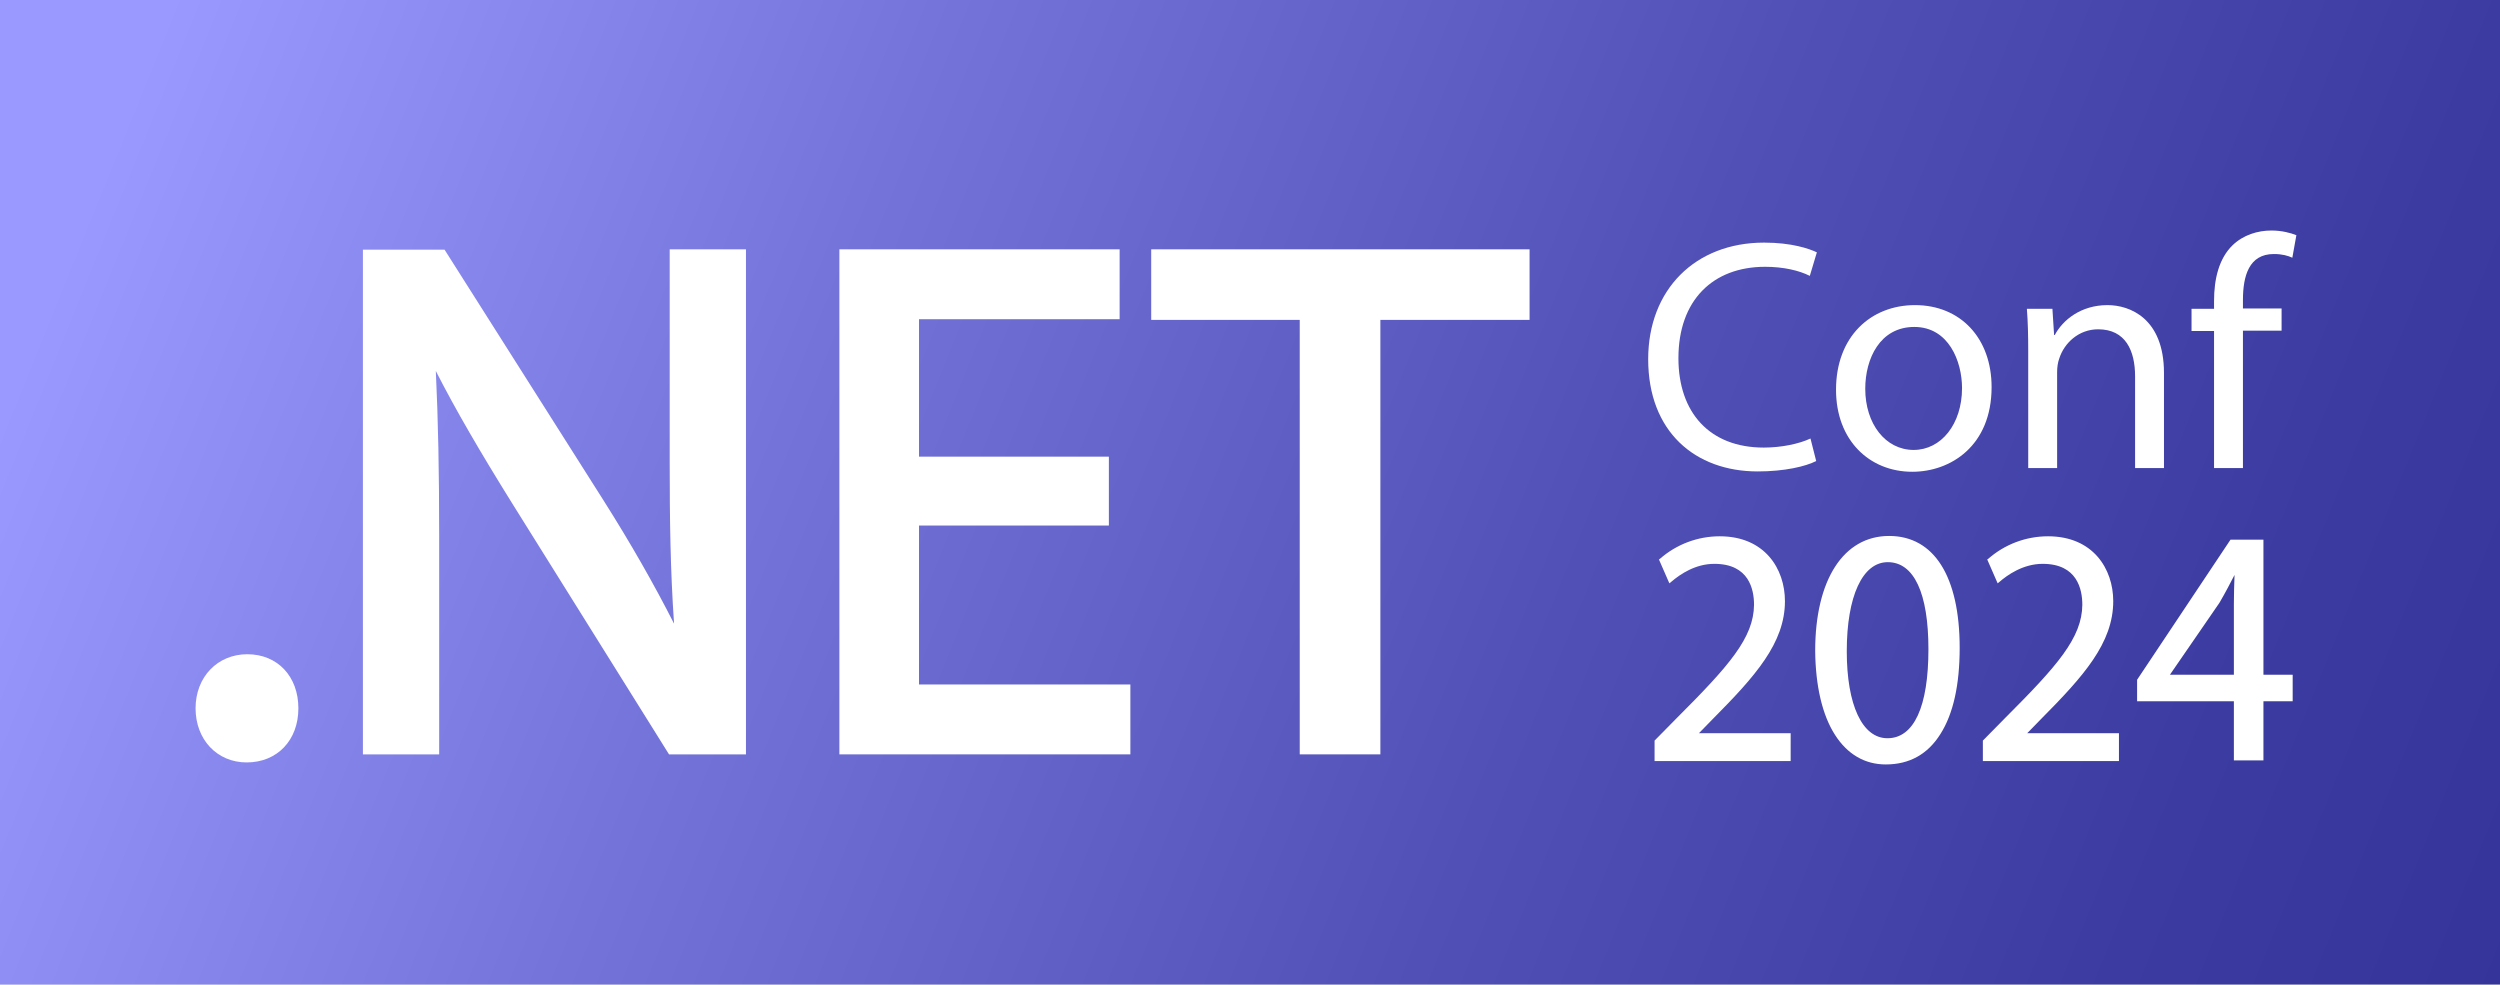
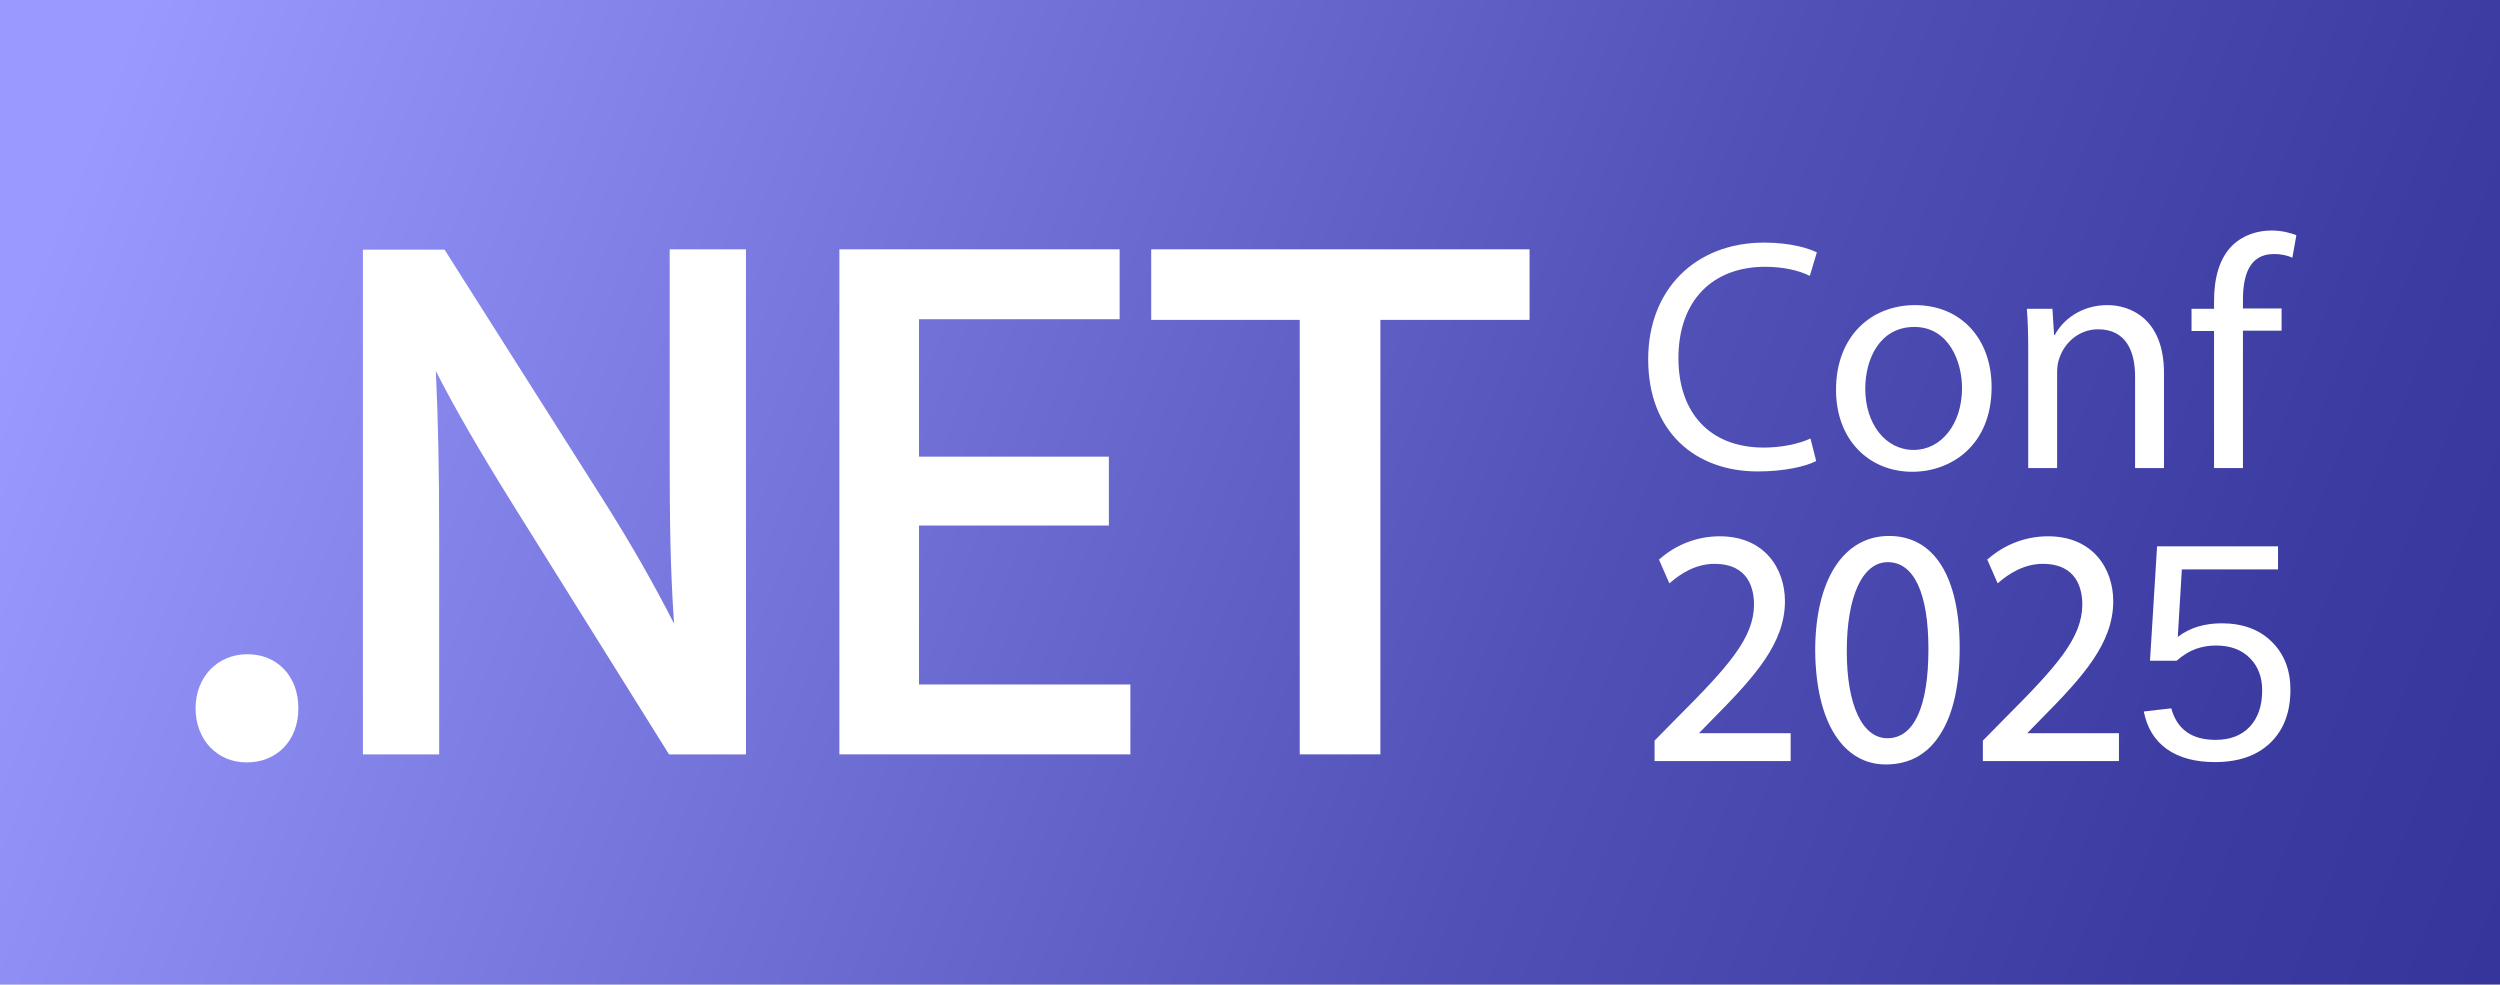
- <svg xmlns="http://www.w3.org/2000/svg" version="1.1" id="Layer_1" x="0px" y="0px" viewBox="0 0 744 293" style="enable-background:new 0 0 744 293;" xml:space="preserve">
-   <style type="text/css">
- 	.st0{fill:url(#SVGID_1_);}
- 	.st1{fill:#FFFFFF;}
- </style>
-   <linearGradient id="SVGID_1_" gradientUnits="userSpaceOnUse" x1="44.859" y1="5389.252" x2="760.042" y2="5679.005" gradientTransform="matrix(1 0 0 1 0 -5375.292)">
-     <stop offset="0" style="stop-color:#9999FF" />
-     <stop offset="0.282" style="stop-color:#7373D9" />
-     <stop offset="0.586" style="stop-color:#5050B6" />
-     <stop offset="0.836" style="stop-color:#3B3BA1" />
-     <stop offset="1" style="stop-color:#333399" />
-   </linearGradient>
-   <rect y="0" class="st0" width="744" height="293" />
+ <svg xmlns="http://www.w3.org/2000/svg" width="100%" height="100%" viewBox="0 0 744 293" version="1.1" xml:space="preserve" style="fill-rule:evenodd;clip-rule:evenodd;stroke-linejoin:round;stroke-miterlimit:2;">
+   <rect x="0" y="0" width="744" height="293" style="fill:url(#_Linear1);" />
  <g>
    <g>
-       <path class="st1" d="M73.6,194.7c-8.9,0-15.4,6.8-15.4,16.1s6.4,16.1,15.2,16.1c9.1,0,15.4-6.6,15.4-16.1S82.6,194.7,73.6,194.7z" />
-       <path class="st1" d="M199.3,137.5c0,17.1,0.2,32.3,1.3,48.1c-6-11.8-12.9-23.9-21-36.7l-47.3-74.6H108v150.2h22.7v-64.6    c0-19.7-0.3-34.8-1-49.5c5.8,11.4,13.2,24.1,22.6,39.2l46.8,74.9H222V74.2h-22.7V137.5z" />
-       <polygon class="st1" points="273.5,156.4 330,156.4 330,135.9 273.5,135.9 273.5,95 333.2,95 333.2,74.2 249.8,74.2 249.8,224.5     336.4,224.5 336.4,203.7 273.5,203.7   " />
-       <polygon class="st1" points="342.6,74.2 342.6,95.2 386.8,95.2 386.8,224.5 410.8,224.5 410.8,95.2 455.2,95.2 455.2,74.2   " />
+       <path d="M73.6,194.7C64.7,194.7 58.2,201.5 58.2,210.8C58.2,220.1 64.6,226.9 73.4,226.9C82.5,226.9 88.8,220.3 88.8,210.8C88.8,201.3 82.6,194.7 73.6,194.7Z" style="fill:white;fill-rule:nonzero;" />
+       <path d="M199.3,137.5C199.3,154.6 199.5,169.8 200.6,185.6C194.6,173.8 187.7,161.7 179.6,148.9L132.3,74.3L108,74.3L108,224.5L130.7,224.5L130.7,159.9C130.7,140.2 130.4,125.1 129.7,110.4C135.5,121.8 142.9,134.5 152.3,149.6L199.1,224.5L222,224.5L222,74.2L199.3,74.2L199.3,137.5Z" style="fill:white;fill-rule:nonzero;" />
+       <path d="M273.5,156.4L330,156.4L330,135.9L273.5,135.9L273.5,95L333.2,95L333.2,74.2L249.8,74.2L249.8,224.5L336.4,224.5L336.4,203.7L273.5,203.7L273.5,156.4Z" style="fill:white;fill-rule:nonzero;" />
+       <path d="M342.6,74.2L342.6,95.2L386.8,95.2L386.8,224.5L410.8,224.5L410.8,95.2L455.2,95.2L455.2,74.2L342.6,74.2Z" style="fill:white;fill-rule:nonzero;" />
    </g>
    <g>
-       <path class="st1" d="M540.5,137.2c-3.1,1.6-9.4,3.1-17.4,3.1c-18.6,0-32.6-11.8-32.6-33.4c0-20.7,14-34.7,34.5-34.7    c8.2,0,13.4,1.8,15.7,2.9l-2.1,7c-3.2-1.6-7.8-2.7-13.3-2.7c-15.5,0-25.8,9.9-25.8,27.2c0,16.2,9.3,26.6,25.4,26.6    c5.2,0,10.5-1.1,13.9-2.7L540.5,137.2z" />
-       <path class="st1" d="M592.7,115.2c0,17.5-12.2,25.2-23.6,25.2c-12.8,0-22.7-9.4-22.7-24.4c0-15.9,10.4-25.2,23.5-25.2    C583.5,90.8,592.7,100.7,592.7,115.2z M555.1,115.7c0,10.4,6,18.2,14.4,18.2c8.2,0,14.4-7.7,14.4-18.4c0-8-4-18.2-14.2-18.2    C559.5,97.3,555.1,106.7,555.1,115.7z" />
-       <path class="st1" d="M603.6,104.7c0-4.9-0.1-8.9-0.4-12.8h7.6l0.5,7.8h0.2c2.4-4.5,7.8-8.9,15.7-8.9c6.6,0,16.8,3.9,16.8,20.2    v28.3h-8.6V112c0-7.6-2.8-14-11-14c-5.7,0-10.1,4-11.6,8.8c-0.4,1.1-0.6,2.5-0.6,4v28.5h-8.6L603.6,104.7L603.6,104.7z" />
-       <path class="st1" d="M658.9,139.3V98.5h-6.7v-6.6h6.7v-2.3c0-6.7,1.5-12.7,5.5-16.6c3.2-3.1,7.5-4.4,11.6-4.4c3,0,5.7,0.7,7.4,1.4    l-1.2,6.7c-1.3-0.6-3-1.1-5.5-1.1c-7.4,0-9.2,6.5-9.2,13.7v2.5H679v6.6h-11.5v40.9L658.9,139.3L658.9,139.3z" />
+       <path d="M540.5,137.2C537.4,138.8 531.1,140.3 523.1,140.3C504.5,140.3 490.5,128.5 490.5,106.9C490.5,86.2 504.5,72.2 525,72.2C533.2,72.2 538.4,74 540.7,75.1L538.6,82.1C535.4,80.5 530.8,79.4 525.3,79.4C509.8,79.4 499.5,89.3 499.5,106.6C499.5,122.8 508.8,133.2 524.9,133.2C530.1,133.2 535.4,132.1 538.8,130.5L540.5,137.2Z" style="fill:white;fill-rule:nonzero;" />
+       <path d="M592.7,115.2C592.7,132.7 580.5,140.4 569.1,140.4C556.3,140.4 546.4,131 546.4,116C546.4,100.1 556.8,90.8 569.9,90.8C583.5,90.8 592.7,100.7 592.7,115.2ZM555.1,115.7C555.1,126.1 561.1,133.9 569.5,133.9C577.7,133.9 583.9,126.2 583.9,115.5C583.9,107.5 579.9,97.3 569.7,97.3C559.5,97.3 555.1,106.7 555.1,115.7Z" style="fill:white;fill-rule:nonzero;" />
+       <path d="M603.6,104.7C603.6,99.8 603.5,95.8 603.2,91.9L610.8,91.9L611.3,99.7L611.5,99.7C613.9,95.2 619.3,90.8 627.2,90.8C633.8,90.8 644,94.7 644,111L644,139.3L635.4,139.3L635.4,112C635.4,104.4 632.6,98 624.4,98C618.7,98 614.3,102 612.8,106.8C612.4,107.9 612.2,109.3 612.2,110.8L612.2,139.3L603.6,139.3L603.6,104.7Z" style="fill:white;fill-rule:nonzero;" />
+       <path d="M658.9,139.3L658.9,98.5L652.2,98.5L652.2,91.9L658.9,91.9L658.9,89.6C658.9,82.9 660.4,76.9 664.4,73C667.6,69.9 671.9,68.6 676,68.6C679,68.6 681.7,69.3 683.4,70L682.2,76.7C680.9,76.1 679.2,75.6 676.7,75.6C669.3,75.6 667.5,82.1 667.5,89.3L667.5,91.8L679,91.8L679,98.4L667.5,98.4L667.5,139.3L658.9,139.3Z" style="fill:white;fill-rule:nonzero;" />
    </g>
  </g>
  <g>
-     <path class="st1" d="M509.7,214c12.6-12.7,21.5-22.6,21.5-35.1c0-9.6-6-19.3-19.4-19.3c-6.6,0-12.9,2.4-17.8,6.7l-0.3,0.2l3.1,7.1   l0.5-0.4c2.8-2.4,7.3-5.4,12.9-5.4c10.3,0,11.8,7.6,11.8,12.2c-0.1,9.8-7.4,18.1-22.9,33.6l-6.7,6.8v6.1h40.5v-8.3h-27.3L509.7,214   z" />
-     <path class="st1" d="M562.2,159.5c-13.6,0-22,13.1-22,34.2c0.1,10.4,2.1,19.1,5.9,25c3.7,5.8,8.9,8.8,15.1,8.8c7,0,12.5-3,16.3-9.1   c3.8-6,5.7-14.6,5.7-25.6C583.2,171.6,575.6,159.5,562.2,159.5z M573.9,193.2c0,17.1-4.3,26.5-12.2,26.5c-7.5,0-12.1-9.9-12.1-25.9   c0-16.4,4.7-26.5,12.2-26.5C569.6,167.3,573.9,176.5,573.9,193.2z" />
-     <path class="st1" d="M607.4,214c12.6-12.7,21.5-22.6,21.5-35.1c0-9.6-6-19.3-19.4-19.3c-6.6,0-12.9,2.4-17.8,6.7l-0.3,0.2l3.1,7.1   l0.5-0.4c2.3-2,7-5.4,12.9-5.4c10.3,0,11.8,7.6,11.8,12.2c-0.1,9.8-7.4,18.1-22.9,33.6l-6.7,6.8v6.1h40.5v-8.3h-27.3L607.4,214z" />
-     <path class="st1" d="M673.6,200.9v-40.3h-9.8L636,202.3v6.4h28.8v17.6h8.8v-17.6h8.7v-7.9H673.6z M645.7,200.9l14.8-21.5   c1.7-2.9,3-5.4,4.5-8.3c-0.1,2.9-0.2,5.8-0.2,8.6v21.1H645.7z" />
+     <path d="M509.7,214C522.3,201.3 531.2,191.4 531.2,178.9C531.2,169.3 525.2,159.6 511.8,159.6C505.2,159.6 498.9,162 494,166.3L493.7,166.5L496.8,173.6L497.3,173.2C500.1,170.8 504.6,167.8 510.2,167.8C520.5,167.8 522,175.4 522,180C521.9,189.8 514.6,198.1 499.1,213.6L492.4,220.4L492.4,226.5L532.9,226.5L532.9,218.2L505.6,218.2L509.7,214Z" style="fill:white;fill-rule:nonzero;" />
+     <path d="M562.2,159.5C548.6,159.5 540.2,172.6 540.2,193.7C540.3,204.1 542.3,212.8 546.1,218.7C549.8,224.5 555,227.5 561.2,227.5C568.2,227.5 573.7,224.5 577.5,218.4C581.3,212.4 583.2,203.8 583.2,192.8C583.2,171.6 575.6,159.5 562.2,159.5ZM573.9,193.2C573.9,210.3 569.6,219.7 561.7,219.7C554.2,219.7 549.6,209.8 549.6,193.8C549.6,177.4 554.3,167.3 561.8,167.3C569.6,167.3 573.9,176.5 573.9,193.2Z" style="fill:white;fill-rule:nonzero;" />
+     <path d="M607.4,214C620,201.3 628.9,191.4 628.9,178.9C628.9,169.3 622.9,159.6 609.5,159.6C602.9,159.6 596.6,162 591.7,166.3L591.4,166.5L594.5,173.6L595,173.2C597.3,171.2 602,167.8 607.9,167.8C618.2,167.8 619.7,175.4 619.7,180C619.6,189.8 612.3,198.1 596.8,213.6L590.1,220.4L590.1,226.5L630.6,226.5L630.6,218.2L603.3,218.2L607.4,214Z" style="fill:white;fill-rule:nonzero;" />
  </g>
+   <g transform="matrix(0.639086,0,0,0.639086,-37.1986,-324.596)">
+     <text x="1050.73px" y="861.377px" style="font-family:'ArialMT', 'Arial', sans-serif;font-size:144px;fill:white;">5</text>
+   </g>
+   <defs>
+     <linearGradient id="_Linear1" x1="0" y1="0" x2="1" y2="0" gradientUnits="userSpaceOnUse" gradientTransform="matrix(715.183,289.753,-289.753,715.183,44.8587,13.96)">
+       <stop offset="0" style="stop-color:rgb(153,153,255);stop-opacity:1" />
+       <stop offset="0.59" style="stop-color:rgb(80,80,182);stop-opacity:1" />
+       <stop offset="0.84" style="stop-color:rgb(59,59,161);stop-opacity:1" />
+       <stop offset="1" style="stop-color:rgb(51,51,153);stop-opacity:1" />
+     </linearGradient>
+   </defs>
</svg>
